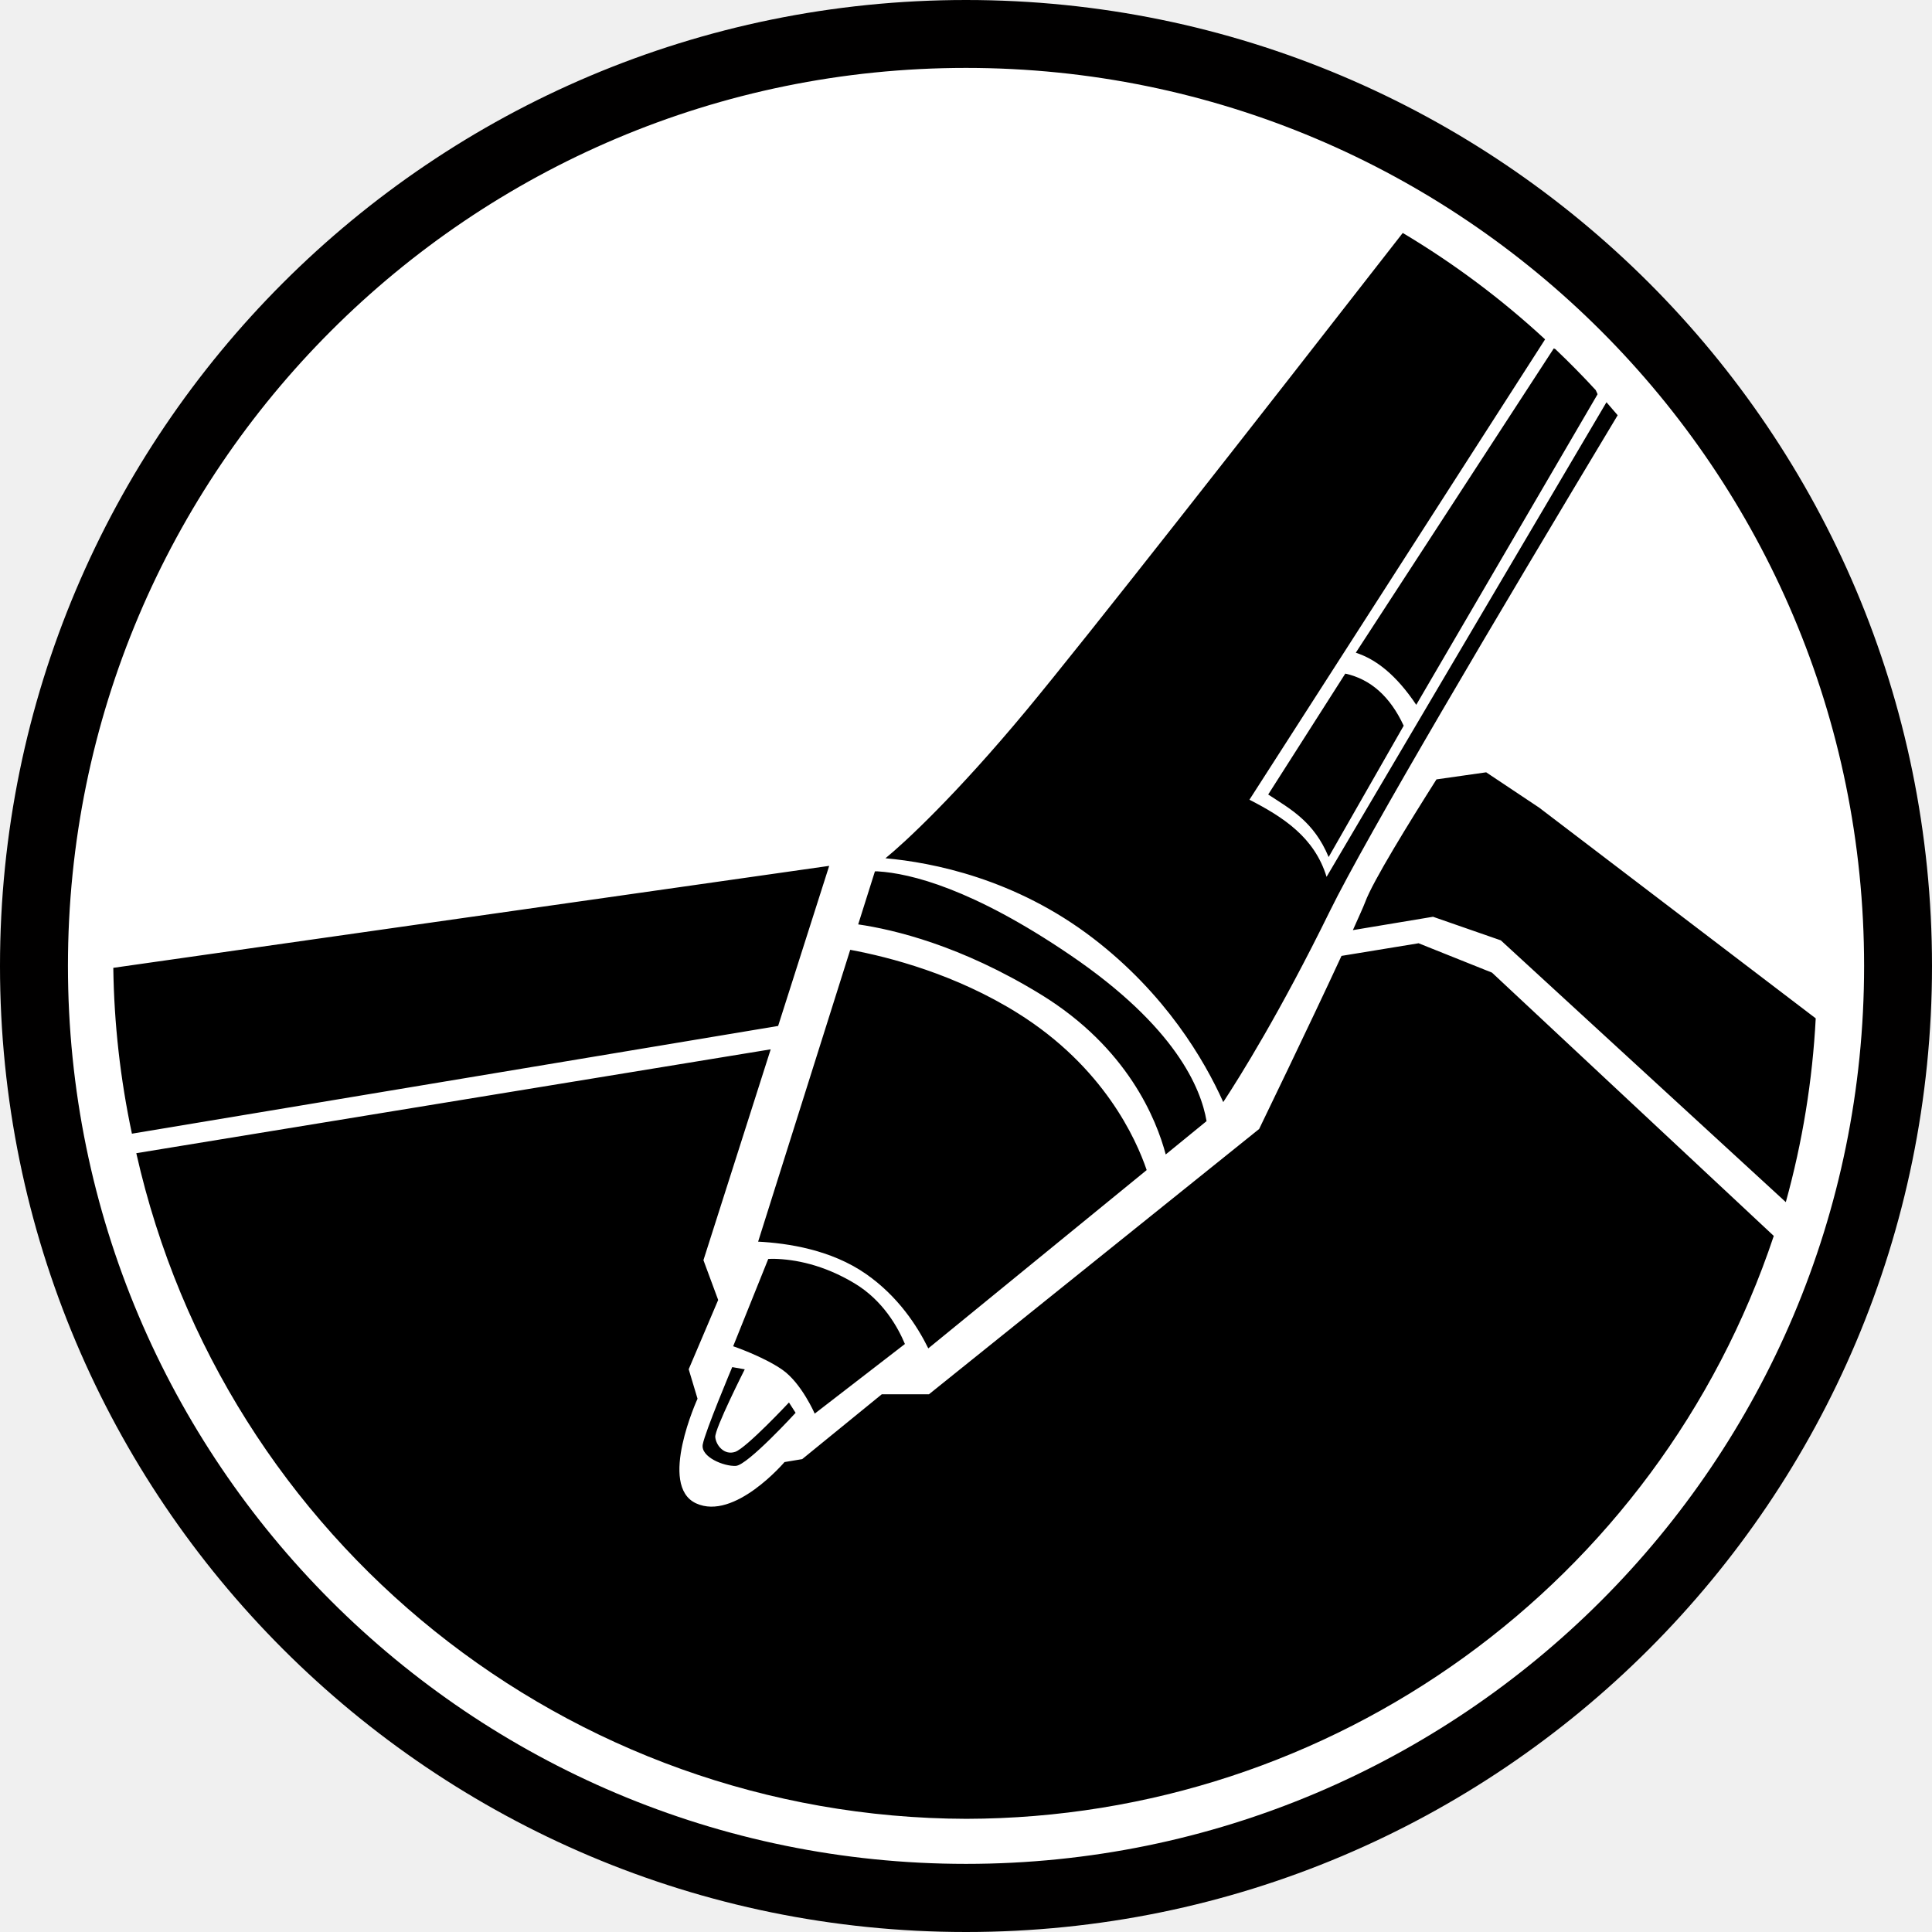
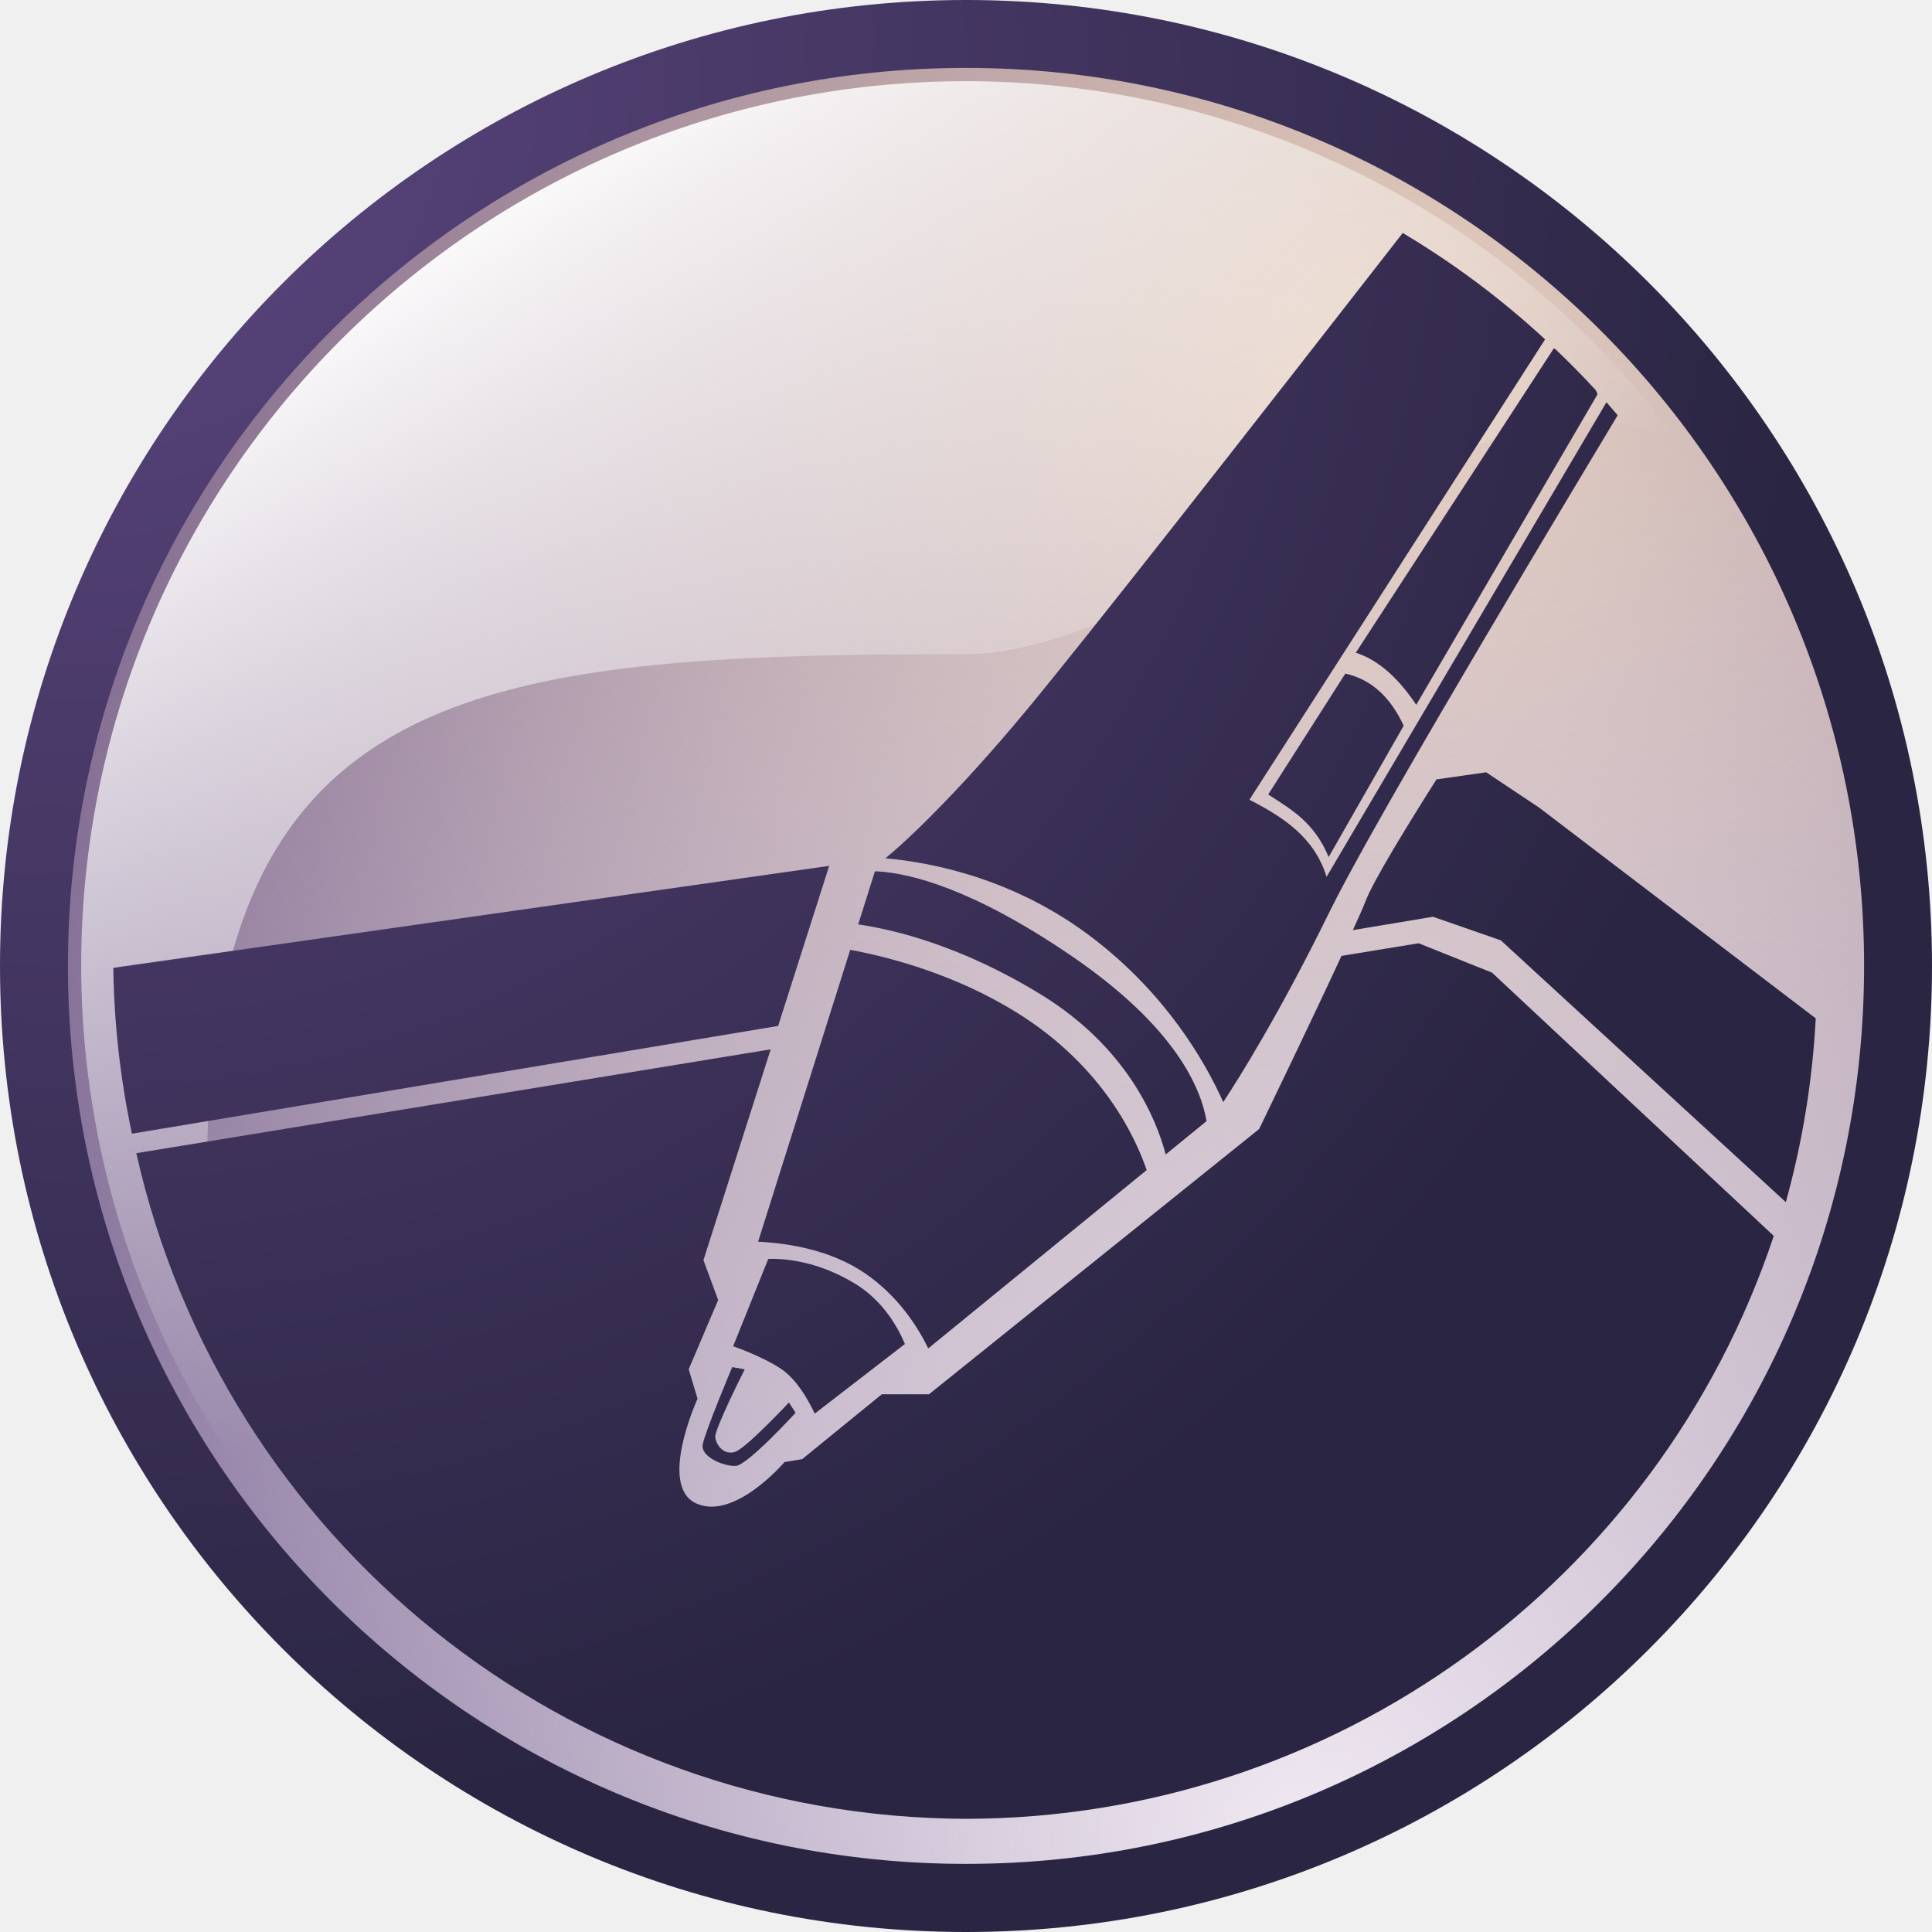
- <svg xmlns="http://www.w3.org/2000/svg" width="2048" height="2048" version="1.1" viewBox="0 0 2048 2048">
-   <circle cx="1024" cy="1024" r="968.2" fill="#fff" />
-   <path d="m1024 0a1024 1024 0 00-1024 1024 1024 1024 0 001024 1024 1024 1024 0 001024-1024 1024 1024 0 00-1024-1024zm.023 71.99a952 951.9 0 01952 951.9 952 951.9 0 01-952 951.9 952 951.9 0 01-952-951.9 952 951.9 0 01952-951.9z" fill="#010000" style="paint-order:stroke fill markers" />
-   <path d="m1487 246.9c-160.1 205.6-335.8 430-399.1 506.2-74.33 89.5-129.1 140.3-149.3 156.7 49.8 4.453 137.8 21.61 220.2 84.86 76.8 58.97 117.8 128.9 137.9 173.6 17.4-26.5 60.26-94.9 113.1-202.6 38.62-78.66 175.2-309.5 305-525.5a904.4 904.3 0 00-11.88-13.77l-296.7 503.1c-12.74-41.76-45.76-63.26-81.76-81.76l313.4-488a904.4 904.3 0 00-150.9-112.8zm160.1 122.4-209.9 322.6c21.36 6.928 42.72 23.35 64.08 55.24l192.2-329.2c-.533-1.708-1.344-2.805-1.93-4.396a904.4 904.3 0 00-42.8-43.46c-.574-.216-1.098-.544-1.676-.752zm-221 344.7-81.76 128.2c23.73 15.59 48.39 28.62 64.08 66.29l79.55-139.2c-14.36-30.94-35.01-49.31-61.87-55.24zm149.2 104.7-52.59 7.488c-28.63 45.2-67.64 108.3-75.54 130-1.786 4.912-8.25 18.95-13.06 29.78l84.94-14.16 71.88 25 302.1 277.5a904.4 904.3 0 0031.71-194.8l-293.2-223.4-56.25-37.5zm-696.3 99.15-758.9 108.1a904.4 904.3 0 0019.75 175.8l685-114.2 54.13-169.7zm51.59 5.814c-1.268-.078-1.949.055-3.135.012l-17.74 56.21c37.81 5.533 108.8 22.25 193.8 74.39 91.8 56.37 122.3 132.2 132.2 169.5l43.29-35.34c-5.939-34.88-32.75-100.1-144.6-176.1-103.6-70.43-169.2-86.49-203.8-88.63zm572.9 76.28-81.45 13.34c-33.6 72.7-87.3 183.5-87.3 183.5l-350 281.2h-50l-84.38 68.75-18.75 3.125s-53.12 62.5-93.75 43.75 1.562-110.9 1.562-110.9l-9.375-31.25 31.25-73.44-15.62-42.19 71.3-223.5-672.5 110.1a904.4 904.3 0 00879.9 705.6 904.4 904.3 0 00855.9-617.9l-298.7-279.1-78.12-31.25zm-602.2 6.85-97.64 309.4c31.7 1.66 77.42 8.56 114.3 34.23 34.05 23.71 54.38 55.14 66.08 78.9l231.5-189c-11.34-33.32-45.66-109.3-136.3-166.1-66.19-41.44-136-59.59-177.9-67.37zm-80.59 327.6c-2.339-.059-4.174.115-6.316.158l-37.2 92.53s31.67 10.75 51.99 24.81 34.46 46.61 34.46 46.61l95.61-73.81c-7.15-17.12-22.86-45.97-53.46-64.33-33.15-19.89-63.25-25.41-85.07-25.96zm-44.52 114.8s-28.91 68.75-31.25 82.03c-2.344 13.28 22.66 23.44 35.16 22.66s63.28-56.25 63.28-56.25l-7.031-10.94s-45.31 48.44-57.03 52.34c-11.72 3.906-20.31-7.031-21.09-15.62-.781-8.594 31.25-71.88 31.25-71.88l-13.28-2.344z" />
+ <svg xmlns="http://www.w3.org/2000/svg" width="128" height="128" version="1.1" viewBox="0 0 128 128">
+   <g stroke-width=".062">
+     <defs>
+       <linearGradient id="biloue" x1="29.357" x2="64.456" y1="12.579" y2="62.118" gradientUnits="userSpaceOnUse">
+         <stop stop-color="#fff" offset="0" />
+         <stop stop-color="#fff" stop-opacity="0" offset="1" />
+       </linearGradient>
+       <radialGradient id="biloud" cx="123.08" cy="104.66" r="58.621" gradientTransform="matrix(0 -2 2 -1.9982e-8 -122.62 367.86)" gradientUnits="userSpaceOnUse">
+         <stop stop-color="#f0e9f2" offset="0" />
+         <stop stop-color="#f0e9f2" stop-opacity="0" offset="1" />
+       </radialGradient>
+       <radialGradient id="bilouc" cx="15.023" cy="-37.564" r="58.621" gradientTransform="matrix(0 2 -2 0 16.136 -5.3795)" gradientUnits="userSpaceOnUse">
+         <stop stop-color="#e7ceb8" offset="0" />
+         <stop stop-color="#e7ceb8" stop-opacity="0" offset="1" />
+       </radialGradient>
+       <radialGradient id="biloub" cx="128" cy="128" r="64" gradientTransform="matrix(5.0621e-8 -2 2 1.9053e-7 -128 384)" gradientUnits="userSpaceOnUse">
+         <stop stop-color="#5c4680" offset="0" />
+         <stop stop-color="#2a2542" offset="1" />
+       </radialGradient>
+       <radialGradient id="biloua" cx="5.379" cy="5.379" r="62" gradientTransform="matrix(9.3661e-6 1.891 -1.891 1.1385e-5 15.55 -4.7927)" gradientUnits="userSpaceOnUse">
+         <stop stop-color="#5c4680" offset="0" />
+         <stop stop-color="#2a2542" offset="1" />
+       </radialGradient>
+     </defs>
+     <circle cx="64" cy="64" r="60.512" fill="#5c4680" />
+     <circle cx="64" cy="64" r="60.512" fill="url(#bilouc)" />
+     <circle cx="64" cy="64" r="60.512" fill="url(#biloud)" />
+     <path fill="url(#biloue)" d="m64 5.379c-32.375 5.7e-5 -58.621 26.246-58.621 58.621 0.023 17.322 7.706 33.747 20.986 44.867-7.177-9.928-12.602-18.925-12.651-31.176-8.64e-4 -32.376 17.91-34.352 50.286-34.353 13.885 0.006 37.19-22.262 47.777-13.278-10.99-15.478-28.795-24.675-47.777-24.682z" />
+     <path fill="url(#biloua)" d="m64 0a64 64 0 0 0-64 64 64 64 0 0 0 64 64 64 64 0 0 0 64-64 64 64 0 0 0-64-64zm0.001 4.499a59.5 59.494 0 0 1 59.5 59.494 59.5 59.494 0 0 1-59.5 59.494 59.5 59.494 0 0 1-59.5-59.494 59.5 59.494 0 0 1 59.5-59.494z" />
+     <path fill="url(#biloua)" d="m92.938 15.431c-10.006 12.85-20.988 26.875-24.944 31.638-4.646 5.594-8.069 8.769-9.331 9.794 3.112 0.278 8.613 1.351 13.762 5.304 4.8 3.686 7.362 8.056 8.619 10.85 1.087-1.656 3.766-5.931 7.069-12.662 2.414-4.916 10.95-19.344 19.062-32.844a56.525 56.519 0 0 0-0.743-0.861l-18.544 31.444c-0.796-2.61-2.86-3.954-5.11-5.11l19.588-30.5a56.525 56.519 0 0 0-9.431-7.05zm10.006 7.65-13.119 20.162c1.335 0.433 2.67 1.459 4.005 3.453l12.012-20.575c-0.033-0.107-0.084-0.175-0.121-0.275a56.525 56.519 0 0 0-2.675-2.716c-0.036-0.013-0.069-0.034-0.105-0.047zm-13.812 21.544-5.11 8.012c1.483 0.974 3.024 1.789 4.005 4.143l4.972-8.7c-0.897-1.934-2.188-3.082-3.867-3.453zm9.325 6.544-3.287 0.468c-1.789 2.825-4.228 6.769-4.721 8.125-0.112 0.307-0.516 1.184-0.816 1.861l5.309-0.885 4.492 1.562 18.881 17.344a56.525 56.519 0 0 0 1.982-12.175l-18.325-13.962-3.516-2.344zm-43.519 6.197-47.431 6.756a56.525 56.519 0 0 0 1.234 10.988l42.812-7.138 3.383-10.606zm3.224 0.363c-0.079-0.005-0.122 0.003-0.196 7.32e-4l-1.109 3.513c2.363 0.346 6.8 1.391 12.112 4.649 5.737 3.523 7.644 8.262 8.262 10.594l2.706-2.209c-0.371-2.18-2.047-6.256-9.037-11.006-6.475-4.402-10.575-5.406-12.738-5.539zm35.806 4.768-5.091 0.834c-2.1 4.544-5.456 11.469-5.456 11.469l-21.875 17.575h-3.125l-5.274 4.297-1.172 0.195s-3.32 3.906-5.859 2.734c-2.539-1.172 0.098-6.931 0.098-6.931l-0.586-1.953 1.953-4.59-0.976-2.637 4.456-13.969-42.031 6.881a56.525 56.519 0 0 0 54.994 44.1 56.525 56.519 0 0 0 53.494-38.619l-18.669-17.444-4.883-1.953zm-37.638 0.428-6.103 19.338c1.981 0.104 4.839 0.535 7.144 2.139 2.128 1.482 3.399 3.446 4.13 4.931l14.469-11.812c-0.709-2.083-2.854-6.831-8.519-10.381-4.137-2.59-8.5-3.724-11.119-4.211zm-5.037 20.475c-0.146-0.004-0.261 0.007-0.395 0.01l-2.325 5.783s1.979 0.672 3.249 1.551c1.27 0.879 2.154 2.913 2.154 2.913l5.976-4.613c-0.447-1.07-1.429-2.873-3.341-4.021-2.072-1.243-3.953-1.588-5.317-1.623zm-2.783 7.175s-1.807 4.297-1.953 5.127c-0.146 0.83 1.416 1.465 2.197 1.416s3.955-3.516 3.955-3.516l-0.439-0.684s-2.832 3.027-3.564 3.271c-0.733 0.244-1.269-0.439-1.318-0.976-0.049-0.537 1.953-4.492 1.953-4.492l-0.83-0.146z" />
+   </g>
</svg>
